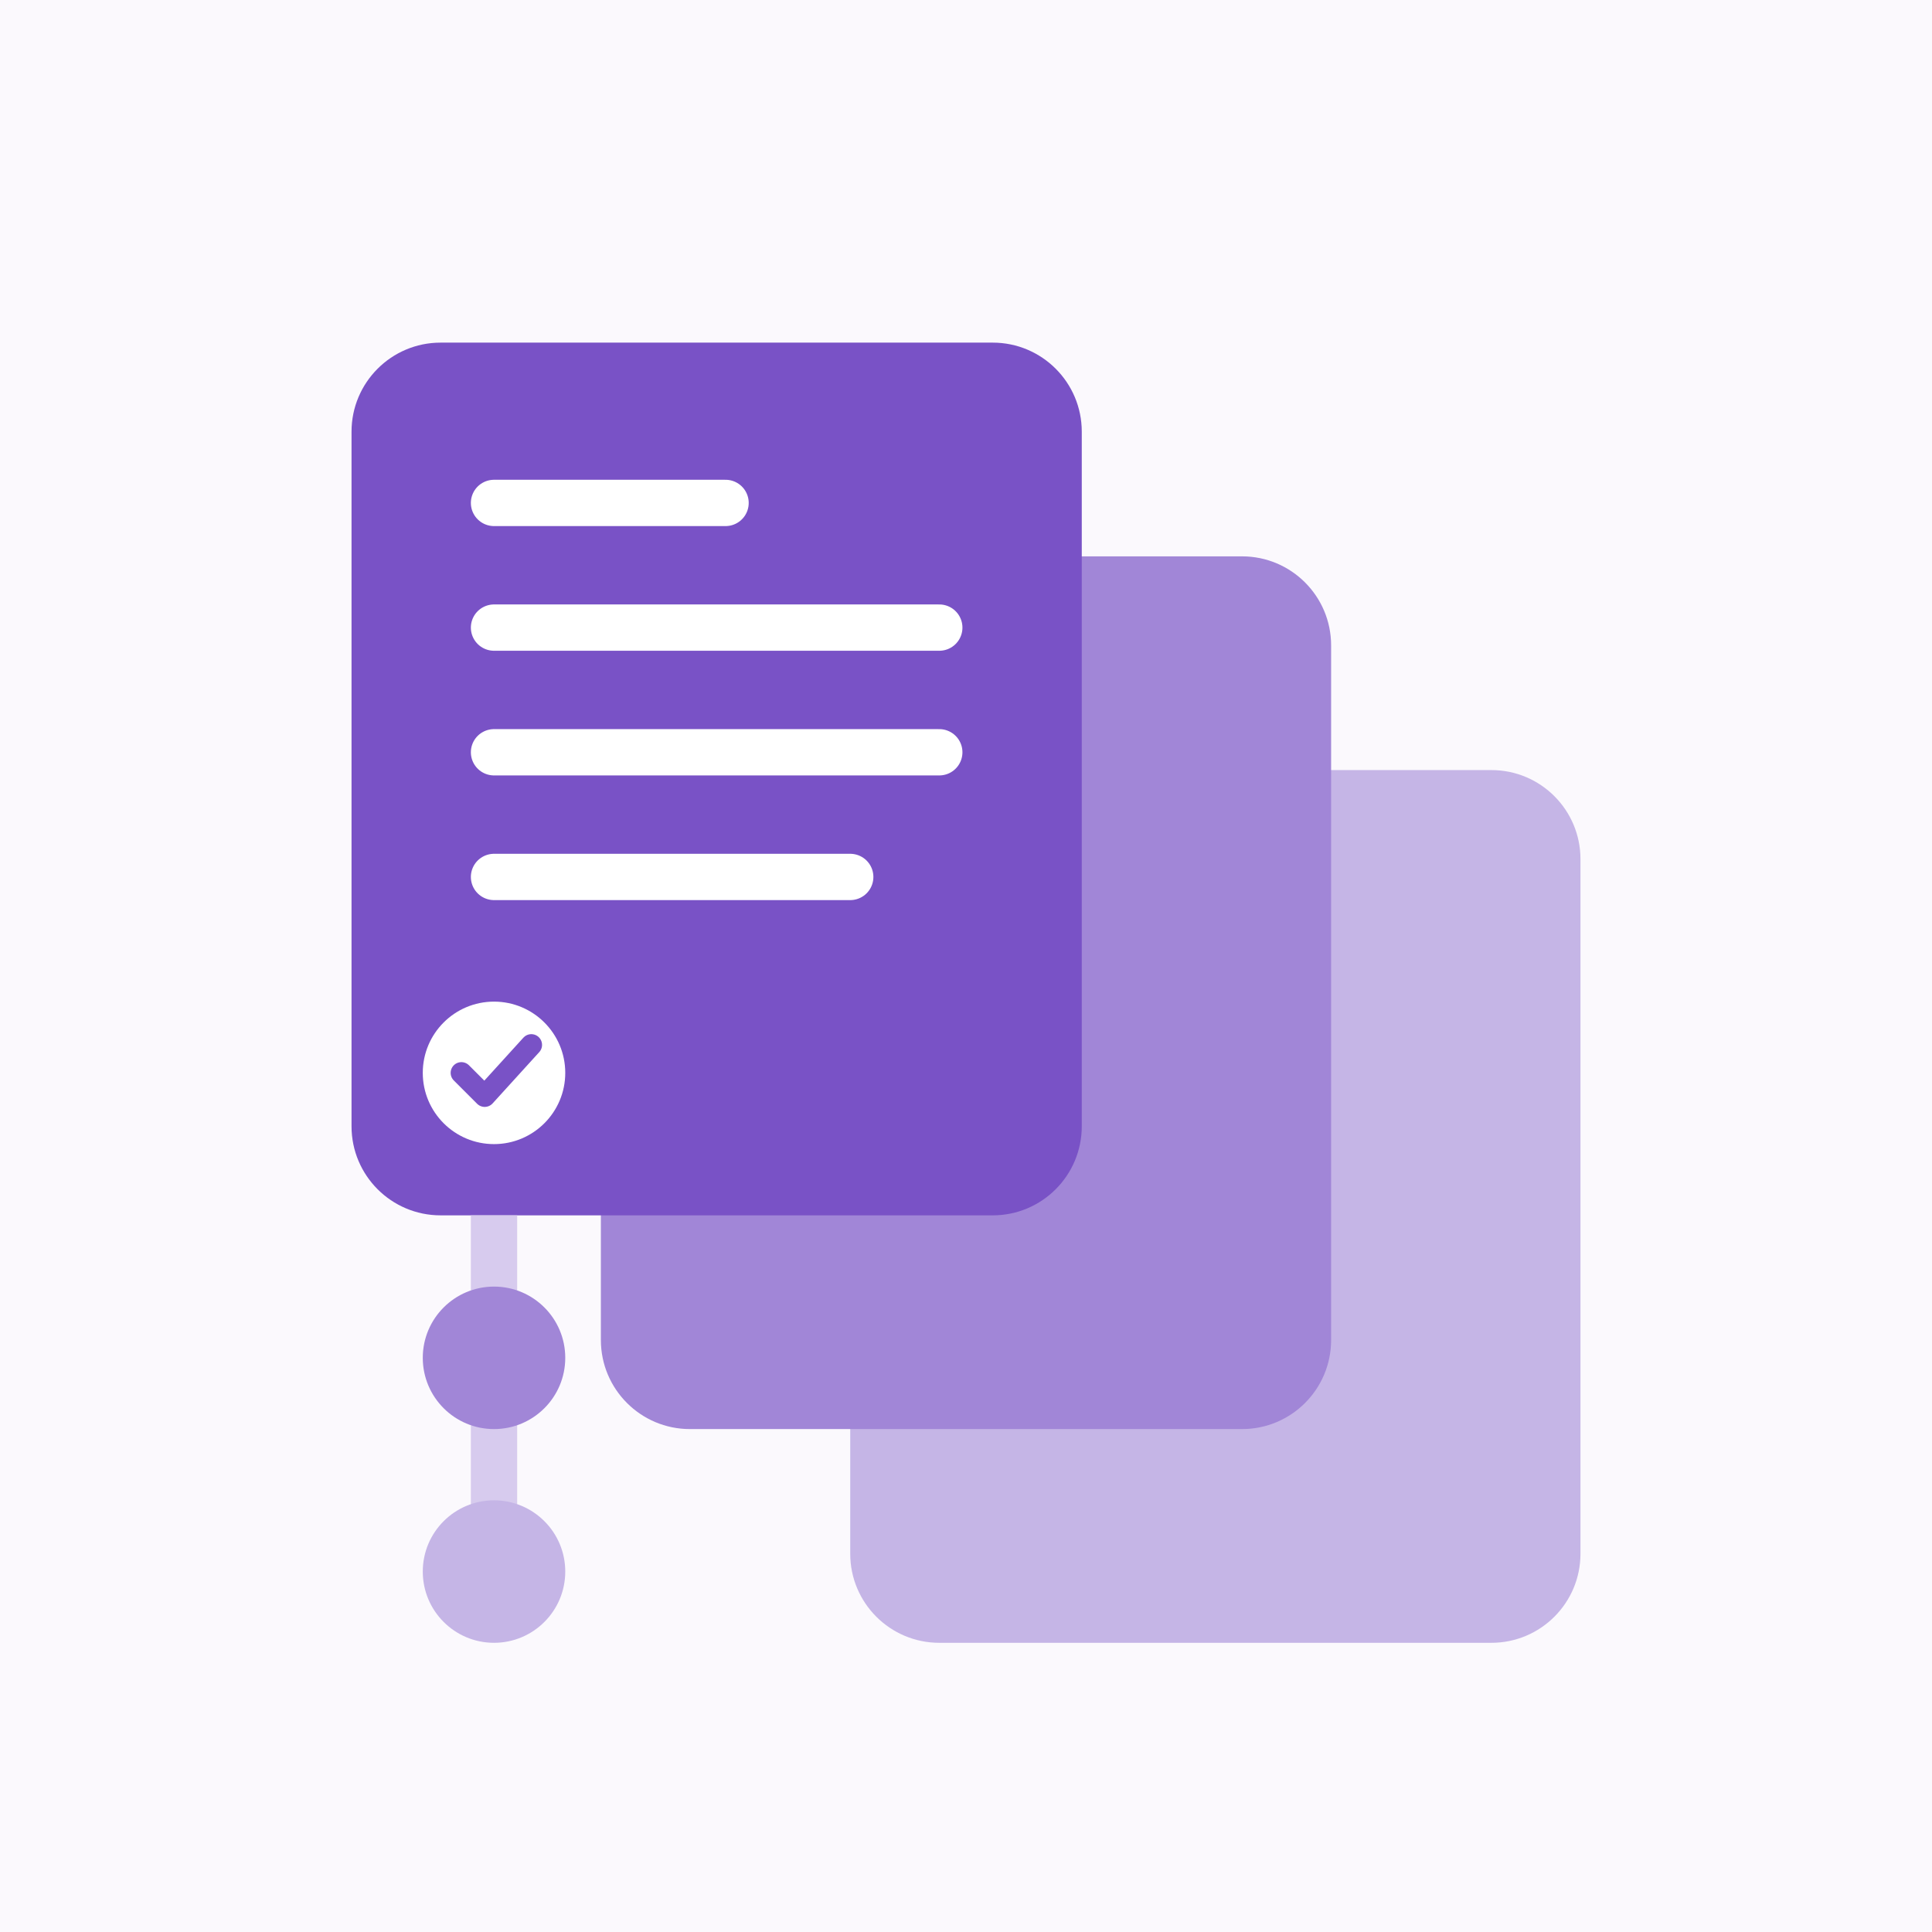
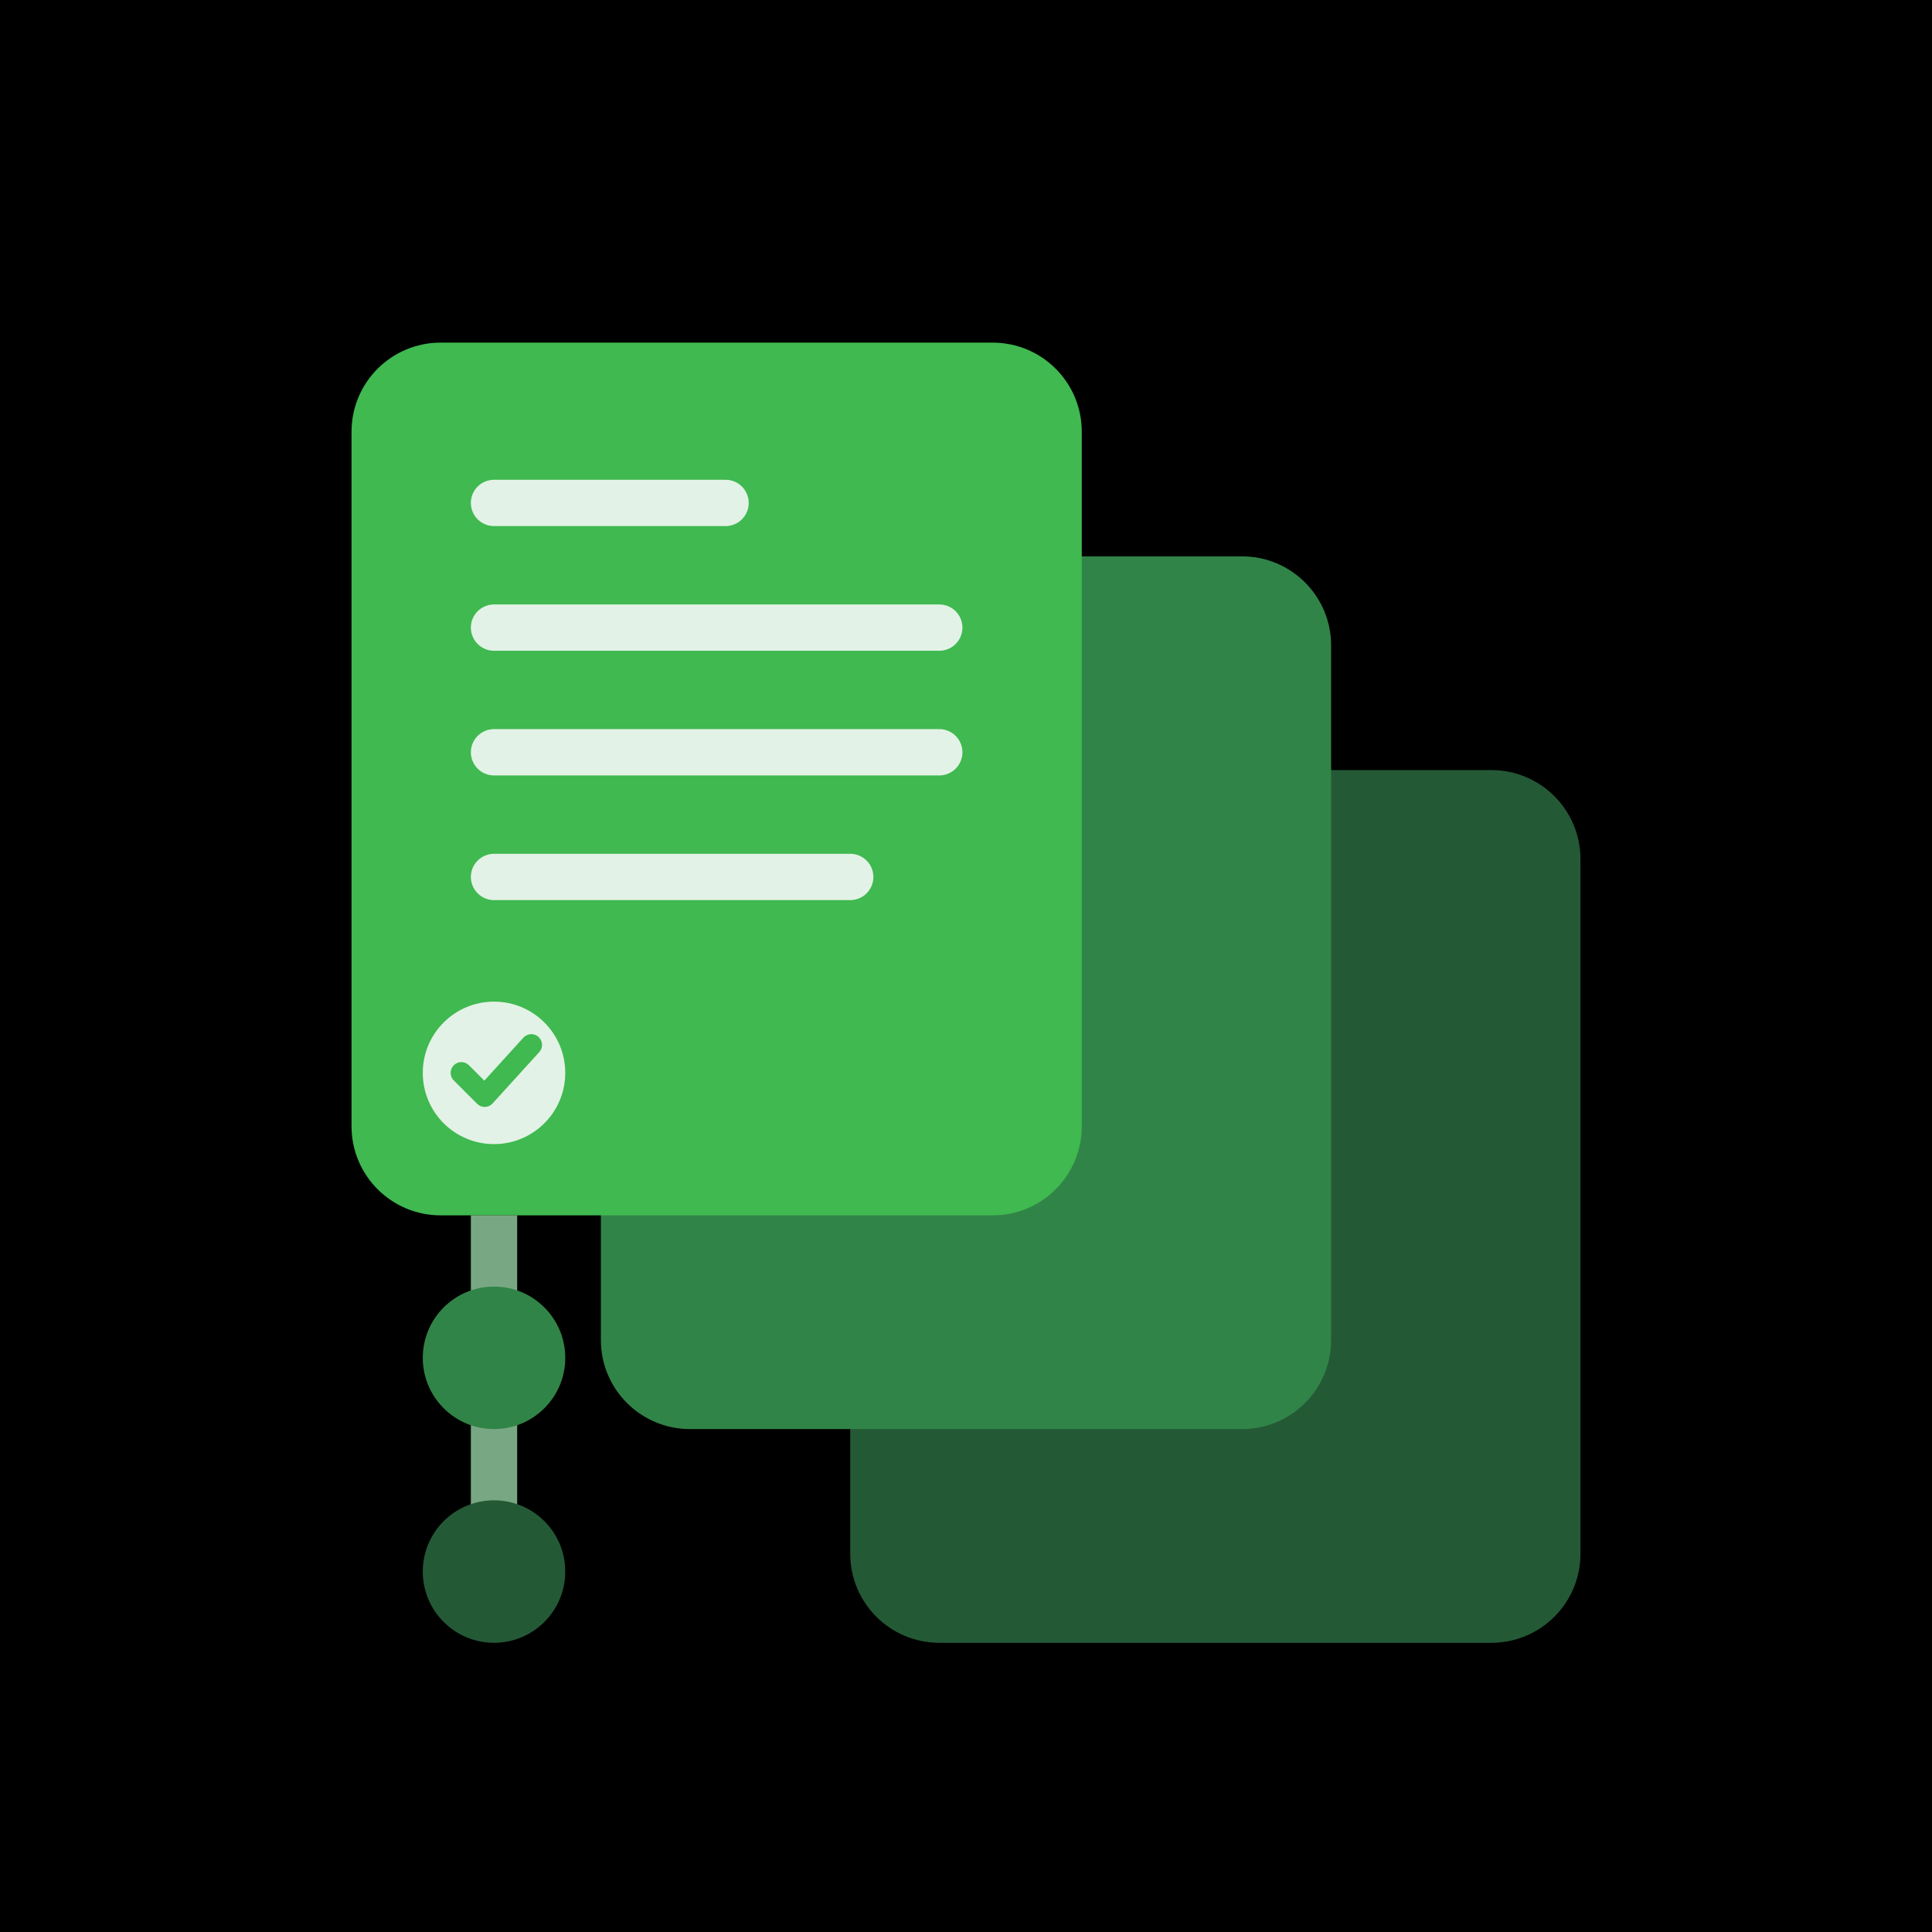
<svg xmlns="http://www.w3.org/2000/svg" width="512" height="512" viewBox="0 0 128 128" fill="none" role="img" aria-label="CommitBook product icon">
-   <rect width="128" height="128" fill="#fbf9fd" />
+   <rect width="128" height="128" fill="#000000" />
  <g transform="translate(7.36 7.36) scale(1.18)">
    <g transform="translate(-15.5 0)">
      <g data-layer="pages">
        <g data-layer="page-oldest">
-           <rect x="57" y="37" width="41" height="49" rx="5" fill="#c5b5e6" />
+           <rect x="57" y="37" width="41" height="49" rx="5" fill="#245936" />
        </g>
        <g data-layer="page-middle">
-           <rect x="43" y="25" width="41" height="49" rx="5" fill="#a186d7" />
+           <rect x="43" y="25" width="41" height="49" rx="5" fill="#318447" />
        </g>
        <g data-layer="page-current">
-           <rect x="29" y="13" width="41" height="49" rx="5" fill="#7952c6" />
+           <rect x="29" y="13" width="41" height="49" rx="5" fill="#3fb950" />
        </g>
      </g>
      <g data-layer="text">
-         <path d="M37 22H50" fill="none" stroke="#ffffff" stroke-width="2.6" stroke-linecap="round" stroke-linejoin="round" />
-         <path d="M37 29H62" fill="none" stroke="#ffffff" stroke-width="2.6" stroke-linecap="round" stroke-linejoin="round" />
-         <path d="M37 36H62" fill="none" stroke="#ffffff" stroke-width="2.6" stroke-linecap="round" stroke-linejoin="round" />
-         <path d="M37 43H57" fill="none" stroke="#ffffff" stroke-width="2.6" stroke-linecap="round" stroke-linejoin="round" />
+         <path d="M37 22H50" fill="none" stroke="#e3f2e6" stroke-width="2.6" stroke-linecap="round" stroke-linejoin="round" />
+         <path d="M37 29H62" fill="none" stroke="#e3f2e6" stroke-width="2.6" stroke-linecap="round" stroke-linejoin="round" />
+         <path d="M37 36H62" fill="none" stroke="#e3f2e6" stroke-width="2.6" stroke-linecap="round" stroke-linejoin="round" />
+         <path d="M37 43H57" fill="none" stroke="#e3f2e6" stroke-width="2.6" stroke-linecap="round" stroke-linejoin="round" />
      </g>
      <g data-layer="timeline">
-         <path d="M37 62V82" fill="none" stroke="#d7cbee" stroke-width="2.6" stroke-linecap="butt" />
-         <circle cx="37" cy="54" r="4" fill="#ffffff" />
-         <circle cx="37" cy="70" r="4" fill="#a186d7" />
-         <circle cx="37" cy="82" r="4" fill="#c5b5e6" />
+         <path d="M37 62V82" fill="none" stroke="#78a883" stroke-width="2.6" stroke-linecap="butt" />
+         <circle cx="37" cy="54" r="4" fill="#e3f2e6" />
+         <circle cx="37" cy="70" r="4" fill="#318447" />
+         <circle cx="37" cy="82" r="4" fill="#245936" />
        <g transform="translate(37 54) scale(0.5236364)">
-           <path d="M-3.5 0L-1 2.5L4 -3" fill="none" stroke="#7952c6" stroke-width="2.3" stroke-linecap="round" stroke-linejoin="round" />
+           <path d="M-3.5 0L-1 2.5L4 -3" fill="none" stroke="#3fb950" stroke-width="2.3" stroke-linecap="round" stroke-linejoin="round" />
        </g>
      </g>
    </g>
  </g>
</svg>
